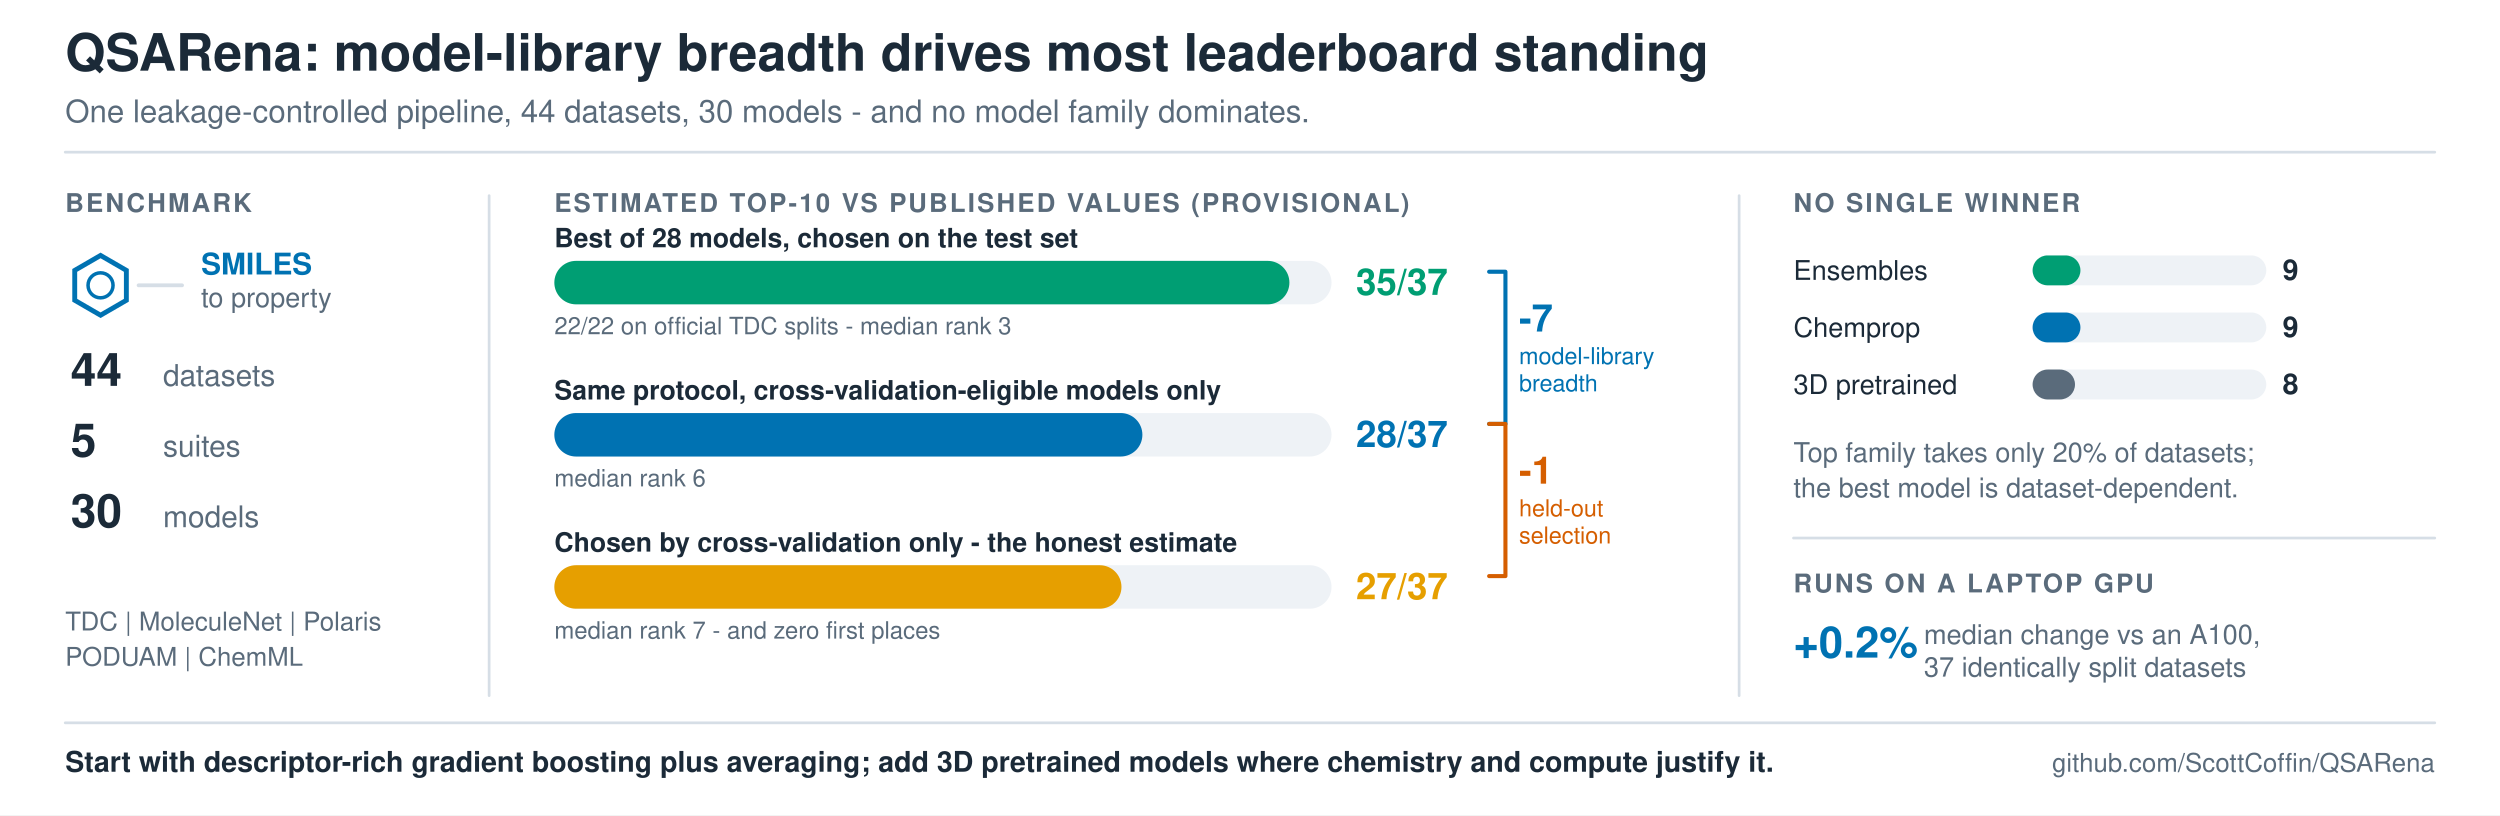
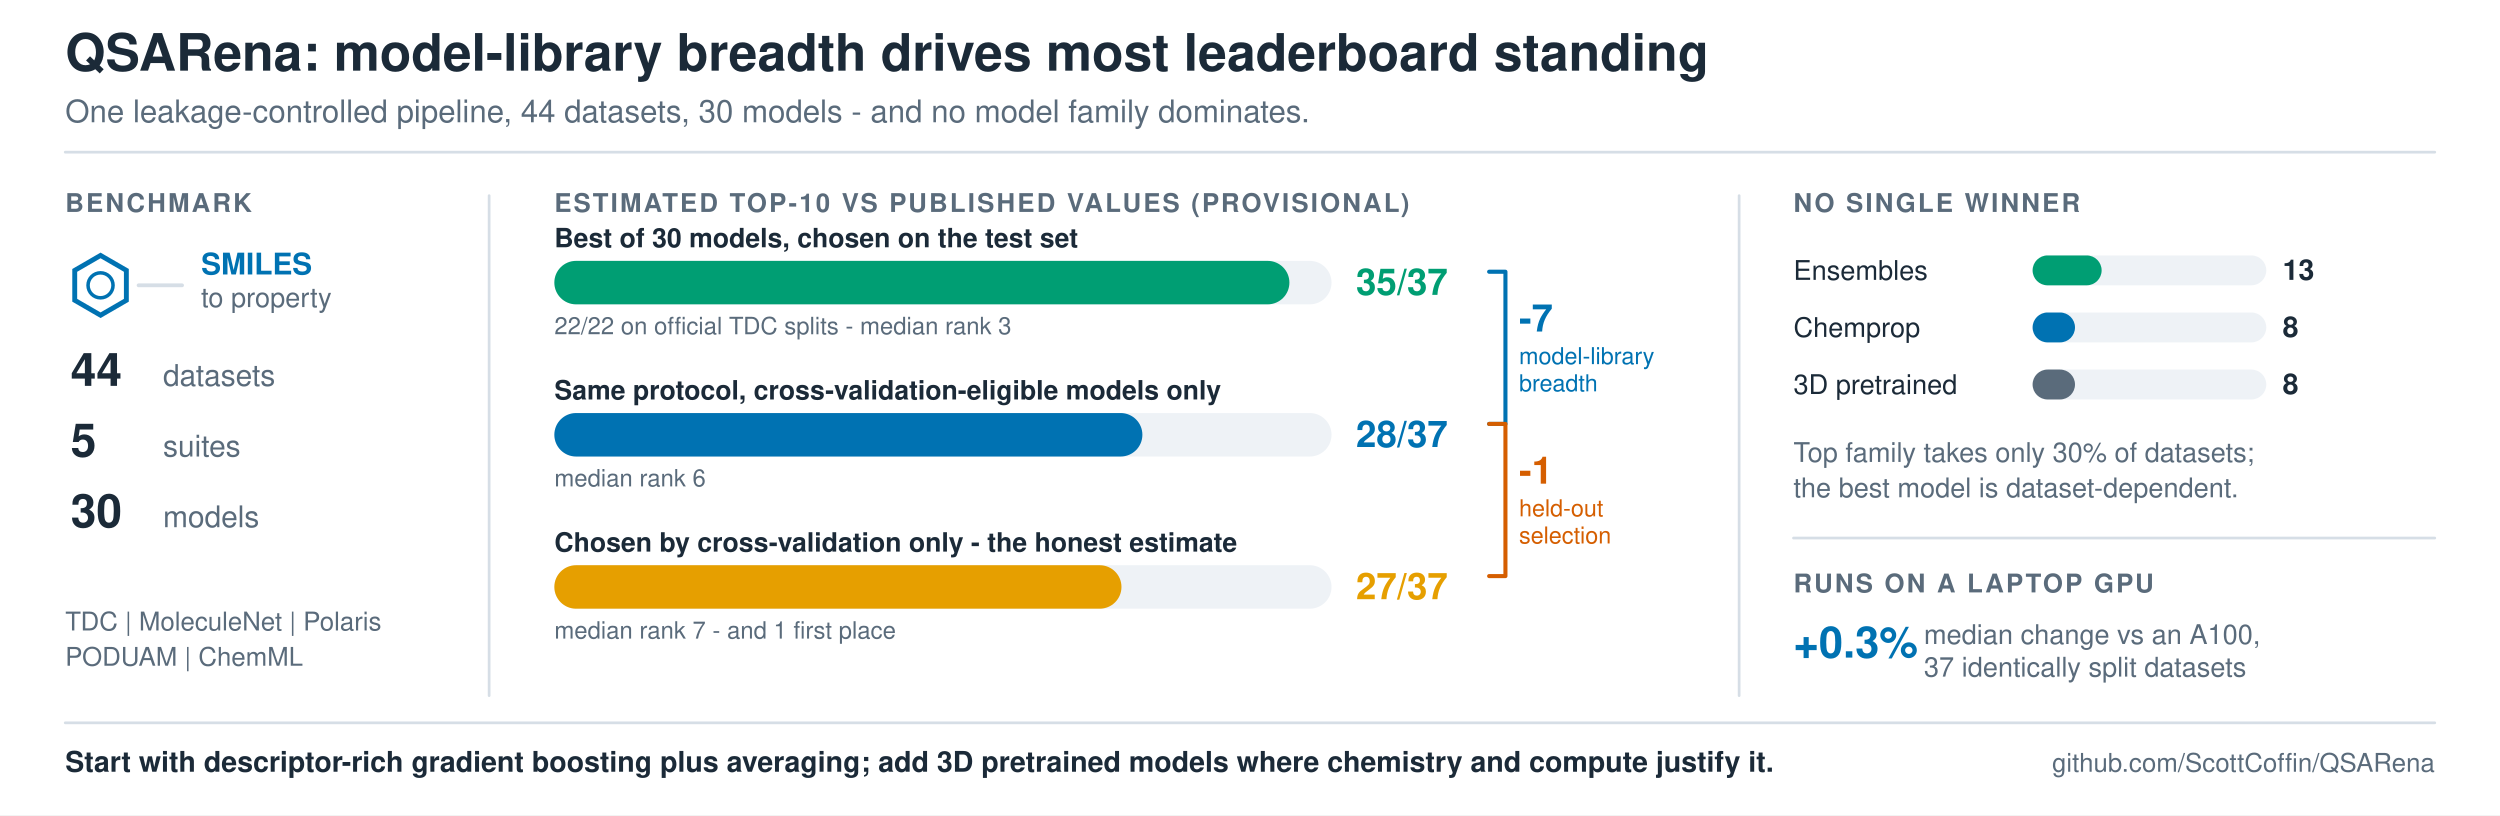
<svg xmlns="http://www.w3.org/2000/svg" width="920" height="300" viewBox="0 0 920 300">
  <rect x="0.0" y="0.0" width="920.0" height="300.0" rx="0" fill="#FFFFFF" stroke="none" stroke-width="1" />
  <text x="24.0" y="26.0" font-family="Helvetica, Arial, 'Liberation Sans', sans-serif" font-size="19" font-weight="700" fill="#1B2A38" text-anchor="start">QSARena: model-library breadth drives most leaderboard standing</text>
  <text x="24.0" y="45.0" font-family="Helvetica, Arial, 'Liberation Sans', sans-serif" font-size="11.5" font-weight="400" fill="#5A6B7B" text-anchor="start">One leakage-controlled pipeline, 44 datasets, 30 models - and no model family dominates.</text>
  <line x1="24.0" y1="56.0" x2="896.0" y2="56.0" stroke="#D6DEE6" stroke-width="1" stroke-linecap="round" />
  <text x="24.0" y="78.0" font-family="Helvetica, Arial, 'Liberation Sans', sans-serif" font-size="9.5" font-weight="700" fill="#5A6B7B" text-anchor="start" letter-spacing="0.8">BENCHMARK</text>
  <polygon points="46.5,99.5 46.5,110.5 37.0,116.0 27.5,110.5 27.5,99.5 37.0,94.0" fill="none" stroke="#0072B2" stroke-width="1.8" />
  <circle cx="37.0" cy="105.0" r="4.6" fill="none" stroke="#0072B2" stroke-width="1.3" />
  <line x1="51.0" y1="105.0" x2="67.0" y2="105.0" stroke="#D6DEE6" stroke-width="1.4" stroke-linecap="round" />
  <text x="74.0" y="101.0" font-family="Helvetica, Arial, 'Liberation Sans', sans-serif" font-size="11" font-weight="700" fill="#0072B2" text-anchor="start">SMILES</text>
  <text x="74.0" y="113.0" font-family="Helvetica, Arial, 'Liberation Sans', sans-serif" font-size="10" font-weight="400" fill="#5A6B7B" text-anchor="start">to property</text>
  <text x="26.0" y="142.0" font-family="Helvetica, Arial, 'Liberation Sans', sans-serif" font-size="17" font-weight="700" fill="#1B2A38" text-anchor="start">44</text>
  <text x="60.0" y="142.0" font-family="Helvetica, Arial, 'Liberation Sans', sans-serif" font-size="11" font-weight="400" fill="#5A6B7B" text-anchor="start">datasets</text>
  <text x="26.0" y="168.0" font-family="Helvetica, Arial, 'Liberation Sans', sans-serif" font-size="17" font-weight="700" fill="#1B2A38" text-anchor="start">5</text>
  <text x="60.0" y="168.0" font-family="Helvetica, Arial, 'Liberation Sans', sans-serif" font-size="11" font-weight="400" fill="#5A6B7B" text-anchor="start">suites</text>
  <text x="26.0" y="194.0" font-family="Helvetica, Arial, 'Liberation Sans', sans-serif" font-size="17" font-weight="700" fill="#1B2A38" text-anchor="start">30</text>
  <text x="60.0" y="194.0" font-family="Helvetica, Arial, 'Liberation Sans', sans-serif" font-size="11" font-weight="400" fill="#5A6B7B" text-anchor="start">models</text>
  <text x="24.0" y="232.0" font-family="Helvetica, Arial, 'Liberation Sans', sans-serif" font-size="9.5" font-weight="400" fill="#5A6B7B" text-anchor="start">TDC | MoleculeNet | Polaris</text>
  <text x="24.0" y="245.0" font-family="Helvetica, Arial, 'Liberation Sans', sans-serif" font-size="9.5" font-weight="400" fill="#5A6B7B" text-anchor="start">PODUAM | ChemML</text>
  <line x1="180.0" y1="72.0" x2="180.0" y2="256.0" stroke="#D6DEE6" stroke-width="1" stroke-linecap="round" />
  <text x="204.0" y="78.0" font-family="Helvetica, Arial, 'Liberation Sans', sans-serif" font-size="9.5" font-weight="700" fill="#5A6B7B" text-anchor="start" letter-spacing="0.8">ESTIMATED TOP-10 VS PUBLISHED VALUES (PROVISIONAL)</text>
-   <text x="204.0" y="91.0" font-family="Helvetica, Arial, 'Liberation Sans', sans-serif" font-size="9.8" font-weight="600" fill="#1B2A38" text-anchor="start">Best of 28 models, chosen on the test set</text>
+   <text x="204.0" y="91.0" font-family="Helvetica, Arial, 'Liberation Sans', sans-serif" font-size="9.8" font-weight="600" fill="#1B2A38" text-anchor="start">Best of 30 models, chosen on the test set</text>
  <rect x="204.0" y="96.0" width="286.0" height="16.0" rx="8" fill="#EEF2F6" stroke="none" stroke-width="1" />
  <rect x="204.0" y="96.0" width="270.5" height="16.0" rx="8" fill="#009E73" stroke="none" stroke-width="1" />
  <text x="499.0" y="108.5" font-family="Helvetica, Arial, 'Liberation Sans', sans-serif" font-size="13.5" font-weight="700" fill="#009E73" text-anchor="start">35/37</text>
  <text x="204.0" y="123.0" font-family="Helvetica, Arial, 'Liberation Sans', sans-serif" font-size="8.8" font-weight="400" fill="#5A6B7B" text-anchor="start">22/22 on official TDC splits - median rank 3</text>
  <text x="204.0" y="147.0" font-family="Helvetica, Arial, 'Liberation Sans', sans-serif" font-size="9.8" font-weight="600" fill="#1B2A38" text-anchor="start">Same protocol, cross-validation-eligible models only</text>
  <rect x="204.0" y="152.0" width="286.0" height="16.0" rx="8" fill="#EEF2F6" stroke="none" stroke-width="1" />
  <rect x="204.0" y="152.0" width="216.4" height="16.0" rx="8" fill="#0072B2" stroke="none" stroke-width="1" />
  <text x="499.0" y="164.5" font-family="Helvetica, Arial, 'Liberation Sans', sans-serif" font-size="13.5" font-weight="700" fill="#0072B2" text-anchor="start">28/37</text>
  <text x="204.0" y="179.0" font-family="Helvetica, Arial, 'Liberation Sans', sans-serif" font-size="8.8" font-weight="400" fill="#5A6B7B" text-anchor="start">median rank 6</text>
  <text x="204.0" y="203.0" font-family="Helvetica, Arial, 'Liberation Sans', sans-serif" font-size="9.8" font-weight="600" fill="#1B2A38" text-anchor="start">Chosen by cross-validation only - the honest estimate</text>
  <rect x="204.0" y="208.0" width="286.0" height="16.0" rx="8" fill="#EEF2F6" stroke="none" stroke-width="1" />
  <rect x="204.0" y="208.0" width="208.7" height="16.0" rx="8" fill="#E69F00" stroke="none" stroke-width="1" />
  <text x="499.0" y="220.5" font-family="Helvetica, Arial, 'Liberation Sans', sans-serif" font-size="13.5" font-weight="700" fill="#E69F00" text-anchor="start">27/37</text>
-   <text x="204.0" y="235.0" font-family="Helvetica, Arial, 'Liberation Sans', sans-serif" font-size="8.8" font-weight="400" fill="#5A6B7B" text-anchor="start">median rank 7 - and zero first places</text>
+   <text x="204.0" y="235.0" font-family="Helvetica, Arial, 'Liberation Sans', sans-serif" font-size="8.8" font-weight="400" fill="#5A6B7B" text-anchor="start">median rank 7 - and 1 first place</text>
  <path d="M 548 100 L 554 100 L 554 156 L 548 156" fill="none" stroke="#0072B2" stroke-width="1.5" stroke-linejoin="round" stroke-linecap="round" />
  <text x="559.0" y="122.0" font-family="Helvetica, Arial, 'Liberation Sans', sans-serif" font-size="14" font-weight="700" fill="#0072B2" text-anchor="start">-7</text>
  <text x="559.0" y="134.0" font-family="Helvetica, Arial, 'Liberation Sans', sans-serif" font-size="8.6" font-weight="400" fill="#0072B2" text-anchor="start">model-library</text>
  <text x="559.0" y="144.0" font-family="Helvetica, Arial, 'Liberation Sans', sans-serif" font-size="8.6" font-weight="400" fill="#0072B2" text-anchor="start">breadth</text>
  <path d="M 548 156 L 554 156 L 554 212 L 548 212" fill="none" stroke="#D55E00" stroke-width="1.5" stroke-linejoin="round" stroke-linecap="round" />
  <text x="559.0" y="178.0" font-family="Helvetica, Arial, 'Liberation Sans', sans-serif" font-size="14" font-weight="700" fill="#D55E00" text-anchor="start">-1</text>
  <text x="559.0" y="190.0" font-family="Helvetica, Arial, 'Liberation Sans', sans-serif" font-size="8.6" font-weight="400" fill="#D55E00" text-anchor="start">held-out</text>
  <text x="559.0" y="200.0" font-family="Helvetica, Arial, 'Liberation Sans', sans-serif" font-size="8.6" font-weight="400" fill="#D55E00" text-anchor="start">selection</text>
  <line x1="640.0" y1="72.0" x2="640.0" y2="256.0" stroke="#D6DEE6" stroke-width="1" stroke-linecap="round" />
  <text x="660.0" y="78.0" font-family="Helvetica, Arial, 'Liberation Sans', sans-serif" font-size="9.5" font-weight="700" fill="#5A6B7B" text-anchor="start" letter-spacing="0.8">NO SINGLE WINNER</text>
  <text x="660.0" y="103.0" font-family="Helvetica, Arial, 'Liberation Sans', sans-serif" font-size="10" font-weight="400" fill="#1B2A38" text-anchor="start">Ensembles</text>
  <rect x="748.0" y="94.0" width="86.0" height="11.0" rx="5.5" fill="#EEF2F6" stroke="none" stroke-width="1" />
-   <rect x="748.0" y="94.0" width="17.6" height="11.0" rx="5.5" fill="#009E73" stroke="none" stroke-width="1" />
-   <text x="840.0" y="103.0" font-family="Helvetica, Arial, 'Liberation Sans', sans-serif" font-size="10.5" font-weight="700" fill="#1B2A38" text-anchor="start">9</text>
+   <rect x="748.0" y="94.0" width="25.4" height="11.0" rx="5.5" fill="#009E73" stroke="none" stroke-width="1" />
+   <text x="840.0" y="103.0" font-family="Helvetica, Arial, 'Liberation Sans', sans-serif" font-size="10.5" font-weight="700" fill="#1B2A38" text-anchor="start">13</text>
  <text x="660.0" y="124.0" font-family="Helvetica, Arial, 'Liberation Sans', sans-serif" font-size="10" font-weight="400" fill="#1B2A38" text-anchor="start">Chemprop</text>
  <rect x="748.0" y="115.0" width="86.0" height="11.0" rx="5.5" fill="#EEF2F6" stroke="none" stroke-width="1" />
-   <rect x="748.0" y="115.0" width="17.6" height="11.0" rx="5.5" fill="#0072B2" stroke="none" stroke-width="1" />
-   <text x="840.0" y="124.0" font-family="Helvetica, Arial, 'Liberation Sans', sans-serif" font-size="10.5" font-weight="700" fill="#1B2A38" text-anchor="start">9</text>
+   <rect x="748.0" y="115.0" width="15.6" height="11.0" rx="5.5" fill="#0072B2" stroke="none" stroke-width="1" />
+   <text x="840.0" y="124.0" font-family="Helvetica, Arial, 'Liberation Sans', sans-serif" font-size="10.5" font-weight="700" fill="#1B2A38" text-anchor="start">8</text>
  <text x="660.0" y="145.0" font-family="Helvetica, Arial, 'Liberation Sans', sans-serif" font-size="10" font-weight="400" fill="#1B2A38" text-anchor="start">3D pretrained</text>
  <rect x="748.0" y="136.0" width="86.0" height="11.0" rx="5.5" fill="#EEF2F6" stroke="none" stroke-width="1" />
  <rect x="748.0" y="136.0" width="15.6" height="11.0" rx="5.5" fill="#5A6B7B" stroke="none" stroke-width="1" />
  <text x="840.0" y="145.0" font-family="Helvetica, Arial, 'Liberation Sans', sans-serif" font-size="10.5" font-weight="700" fill="#1B2A38" text-anchor="start">8</text>
-   <text x="660.0" y="170.0" font-family="Helvetica, Arial, 'Liberation Sans', sans-serif" font-size="10" font-weight="400" fill="#5A6B7B" text-anchor="start">Top family takes only 20% of datasets;</text>
+   <text x="660.0" y="170.0" font-family="Helvetica, Arial, 'Liberation Sans', sans-serif" font-size="10" font-weight="400" fill="#5A6B7B" text-anchor="start">Top family takes only 30% of datasets;</text>
  <text x="660.0" y="183.0" font-family="Helvetica, Arial, 'Liberation Sans', sans-serif" font-size="10" font-weight="400" fill="#5A6B7B" text-anchor="start">the best model is dataset-dependent.</text>
  <line x1="660.0" y1="198.0" x2="896.0" y2="198.0" stroke="#D6DEE6" stroke-width="1" stroke-linecap="round" />
  <text x="660.0" y="218.0" font-family="Helvetica, Arial, 'Liberation Sans', sans-serif" font-size="9.5" font-weight="700" fill="#5A6B7B" text-anchor="start" letter-spacing="0.8">RUNS ON A LAPTOP GPU</text>
-   <text x="660.0" y="242.0" font-family="Helvetica, Arial, 'Liberation Sans', sans-serif" font-size="16" font-weight="700" fill="#0072B2" text-anchor="start">+0.2%</text>
+   <text x="660.0" y="242.0" font-family="Helvetica, Arial, 'Liberation Sans', sans-serif" font-size="16" font-weight="700" fill="#0072B2" text-anchor="start">+0.3%</text>
  <text x="708.0" y="237.0" font-family="Helvetica, Arial, 'Liberation Sans', sans-serif" font-size="10" font-weight="400" fill="#5A6B7B" text-anchor="start">median change vs an A100,</text>
  <text x="708.0" y="249.0" font-family="Helvetica, Arial, 'Liberation Sans', sans-serif" font-size="10" font-weight="400" fill="#5A6B7B" text-anchor="start">37 identically split datasets</text>
  <line x1="24.0" y1="266.0" x2="896.0" y2="266.0" stroke="#D6DEE6" stroke-width="1" stroke-linecap="round" />
  <text x="24.0" y="284.0" font-family="Helvetica, Arial, 'Liberation Sans', sans-serif" font-size="10.5" font-weight="600" fill="#1B2A38" text-anchor="start">Start with descriptor-rich gradient boosting plus averaging; add 3D pretrained models where chemistry and compute justify it.</text>
  <text x="896.0" y="284.0" font-family="Helvetica, Arial, 'Liberation Sans', sans-serif" font-size="9.5" font-weight="400" fill="#5A6B7B" text-anchor="end">github.com/ScottCoffin/QSARena</text>
</svg>
